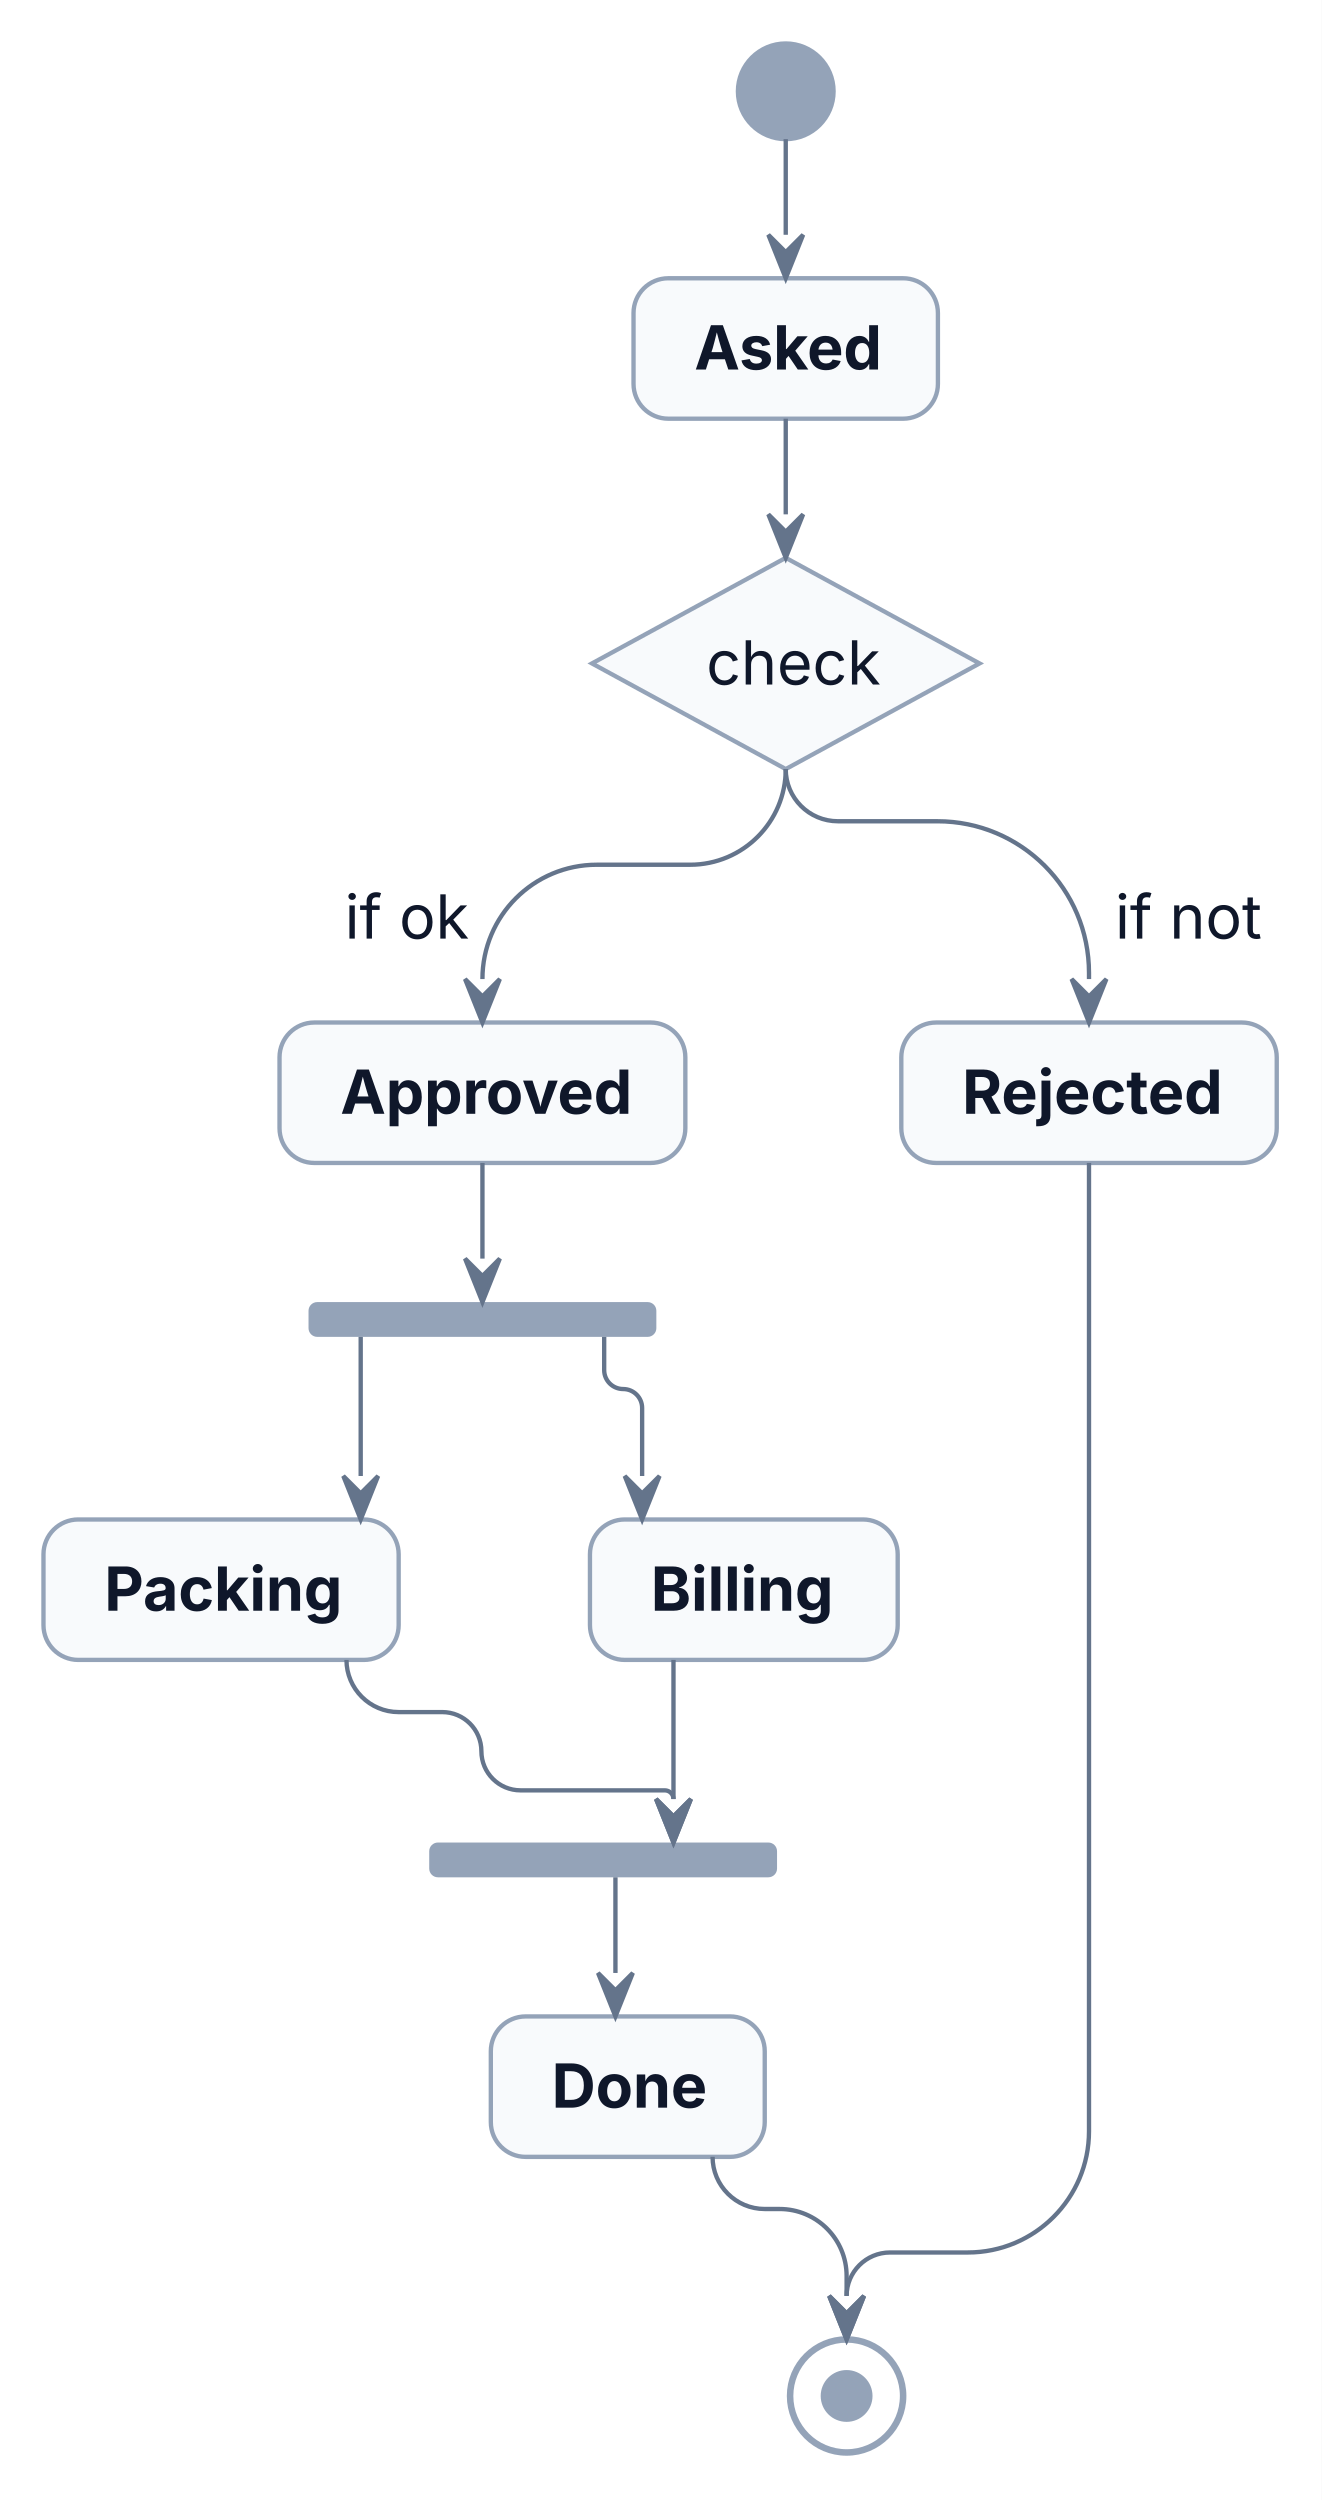
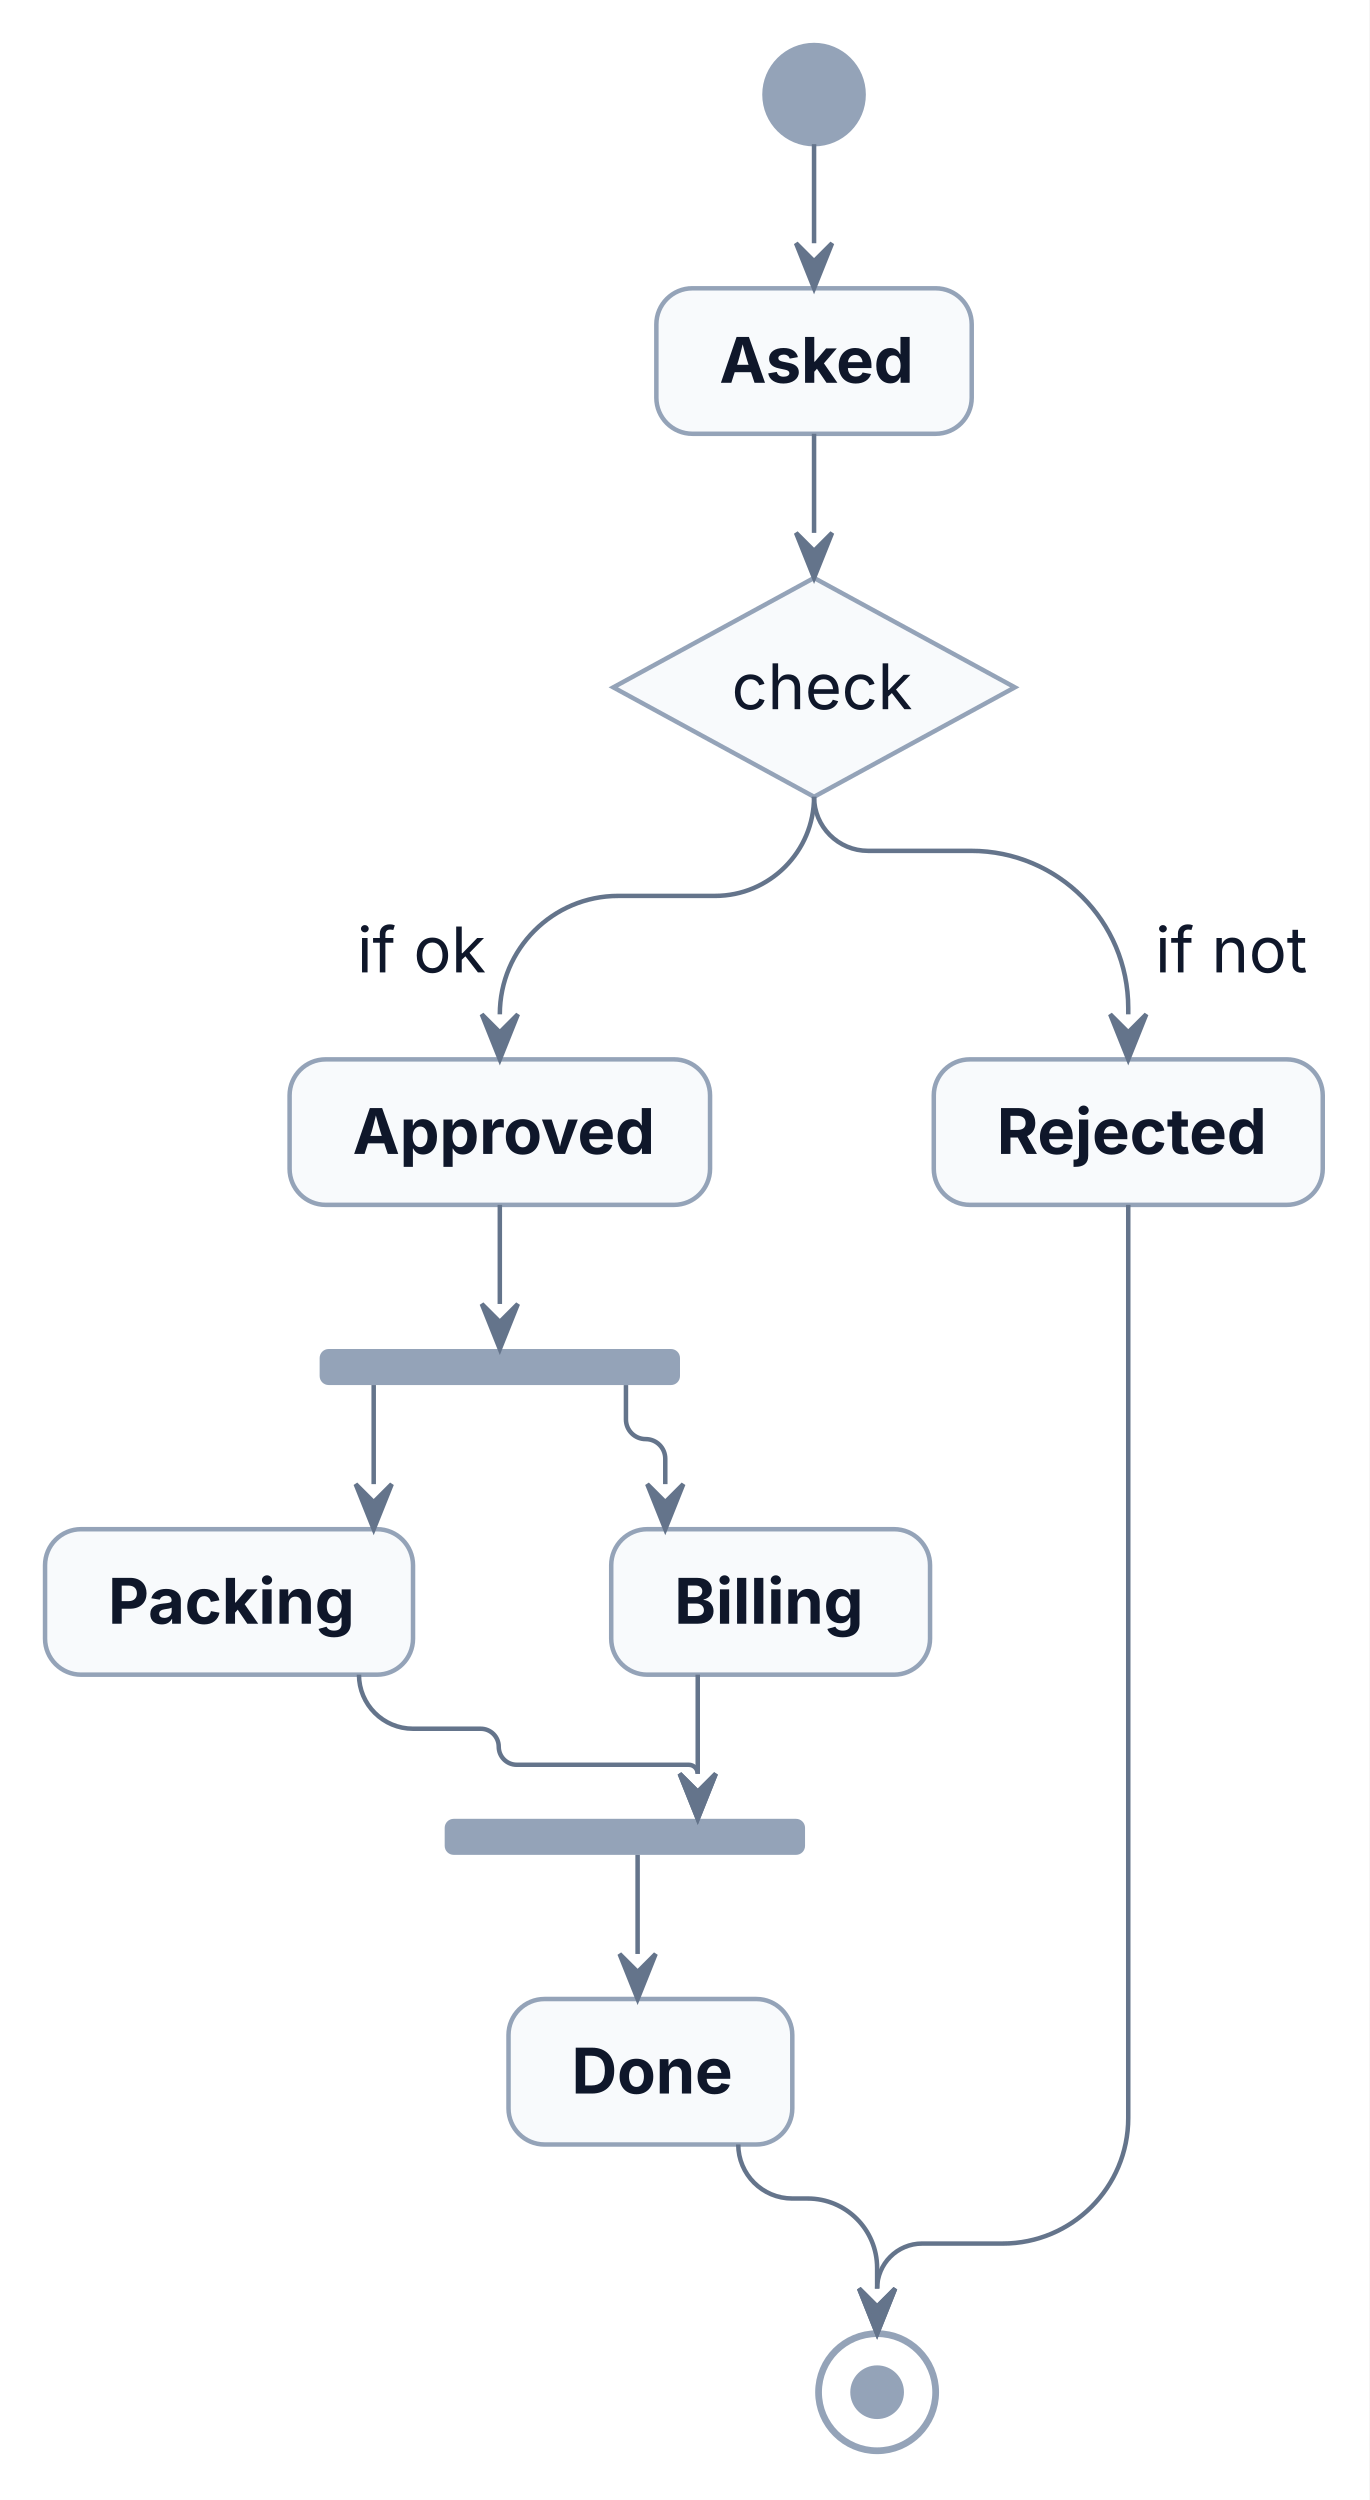
- <svg xmlns="http://www.w3.org/2000/svg" width="304" height="575" viewBox="0 0 304 575">
-   <rect x="0" y="0" width="304" height="575" fill="#FFFFFF" />
+ <svg xmlns="http://www.w3.org/2000/svg" width="304" height="555" viewBox="0 0 304 555">
+   <rect x="0" y="0" width="304" height="555" fill="#FFFFFF" />
  <g transform="translate(10,10)">
    <g>
      <polygon points="170.72,118.3 215.29,142.59 170.72,166.89 126.15,142.59" fill="#F8FAFC" stroke="#94A3B8" stroke-width="1" />
      <rect x="60.96" y="289.48" width="80" height="8" rx="2" ry="2" fill="#94A3B8" />
-       <rect x="88.72" y="413.78" width="80" height="8" rx="2" ry="2" fill="#94A3B8" />
+       <rect x="88.72" y="393.78" width="80" height="8" rx="2" ry="2" fill="#94A3B8" />
      <ellipse cx="170.72" cy="11" rx="11" ry="11" fill="#94A3B8" stroke="#94A3B8" stroke-width="1" />
      <rect x="135.71" y="54" width="70.01" height="32.3" rx="8" ry="8" fill="#F8FAFC" stroke="#94A3B8" stroke-width="1" />
      <rect x="54.29" y="225.18" width="93.34" height="32.3" rx="8" ry="8" fill="#F8FAFC" stroke="#94A3B8" stroke-width="1" />
      <rect x="197.3" y="225.18" width="86.35" height="32.3" rx="8" ry="8" fill="#F8FAFC" stroke="#94A3B8" stroke-width="1" />
-       <rect x="0" y="339.48" width="81.69" height="32.3" rx="8" ry="8" fill="#F8FAFC" stroke="#94A3B8" stroke-width="1" />
-       <rect x="125.69" y="339.48" width="70.78" height="32.3" rx="8" ry="8" fill="#F8FAFC" stroke="#94A3B8" stroke-width="1" />
-       <rect x="102.89" y="453.78" width="63" height="32.3" rx="8" ry="8" fill="#F8FAFC" stroke="#94A3B8" stroke-width="1" />
-       <ellipse cx="184.72" cy="541.07" rx="13" ry="13" fill="none" stroke="#94A3B8" stroke-width="1.5" />
-       <ellipse cx="184.72" cy="541.07" rx="5.46" ry="5.46" fill="#94A3B8" stroke="#94A3B8" stroke-width="1" />
+       <rect x="0" y="329.48" width="81.69" height="32.3" rx="8" ry="8" fill="#F8FAFC" stroke="#94A3B8" stroke-width="1" />
+       <rect x="125.69" y="329.48" width="70.78" height="32.3" rx="8" ry="8" fill="#F8FAFC" stroke="#94A3B8" stroke-width="1" />
+       <rect x="102.89" y="433.78" width="63" height="32.3" rx="8" ry="8" fill="#F8FAFC" stroke="#94A3B8" stroke-width="1" />
+       <ellipse cx="184.72" cy="521.07" rx="13" ry="13" fill="none" stroke="#94A3B8" stroke-width="1.5" />
+       <ellipse cx="184.72" cy="521.07" rx="5.46" ry="5.46" fill="#94A3B8" stroke="#94A3B8" stroke-width="1" />
    </g>
    <g id="lines">
      <polyline points="170.72,22 170.72,44" fill="none" stroke="#64748B" stroke-width="1" />
      <polyline points="170.72,86.3 170.72,108.3" fill="none" stroke="#64748B" stroke-width="1" />
      <path d="M170.72,166.89 L170.72,166.89 C170.72,179.04 160.87,188.89 148.72,188.89 L127.26,188.89 C112.74,188.89 100.96,200.66 100.96,215.18 L100.96,215.18" fill="none" stroke="#64748B" stroke-width="1" />
      <path d="M170.72,166.89 L170.72,166.89 C170.72,173.52 176.09,178.89 182.72,178.89 L205.6,178.89 C224.86,178.89 240.47,194.5 240.47,213.77 L240.47,215.18" fill="none" stroke="#64748B" stroke-width="1" />
      <polyline points="100.96,257.48 100.96,279.48" fill="none" stroke="#64748B" stroke-width="1" />
-       <polyline points="72.96,297.48 72.96,329.48" fill="none" stroke="#64748B" stroke-width="1" />
-       <path d="M128.96,297.48 L128.96,305.12 C128.96,307.53 130.92,309.48 133.33,309.48 L133.33,309.48 C135.74,309.48 137.69,311.43 137.69,313.84 L137.69,329.48" fill="none" stroke="#64748B" stroke-width="1" />
-       <path d="M69.69,371.78 L69.69,371.78 C69.69,378.4 75.06,383.78 81.69,383.78 L91.72,383.78 C96.69,383.78 100.72,387.81 100.72,392.78 L100.72,392.78 C100.72,397.75 104.75,401.78 109.72,401.78 L142.9,401.78 C144,401.78 144.9,402.67 144.9,403.78 L144.9,403.78" fill="none" stroke="#64748B" stroke-width="1" />
-       <polyline points="144.9,371.78 144.9,403.78" fill="none" stroke="#64748B" stroke-width="1" />
-       <polyline points="131.55,421.78 131.55,443.78" fill="none" stroke="#64748B" stroke-width="1" />
-       <path d="M240.47,257.48 L240.47,480.19 C240.47,495.59 227.99,508.07 212.6,508.07 L194.72,508.07 C189.2,508.07 184.72,512.55 184.72,518.07 L184.72,518.07" fill="none" stroke="#64748B" stroke-width="1" />
-       <path d="M153.89,486.07 L153.89,486.07 C153.89,492.7 159.26,498.07 165.89,498.07 L169.3,498.07 C177.82,498.07 184.72,504.97 184.72,513.49 L184.72,518.07" fill="none" stroke="#64748B" stroke-width="1" />
+       <polyline points="72.96,297.48 72.96,319.48" fill="none" stroke="#64748B" stroke-width="1" />
+       <path d="M128.96,297.48 L128.96,305.12 C128.96,307.53 130.92,309.48 133.33,309.48 L133.33,309.48 C135.74,309.48 137.69,311.43 137.69,313.84 L137.69,319.48" fill="none" stroke="#64748B" stroke-width="1" />
+       <path d="M69.69,361.78 L69.69,361.78 C69.69,368.4 75.06,373.78 81.69,373.78 L96.72,373.78 C98.93,373.78 100.72,375.57 100.72,377.78 L100.72,377.78 C100.72,379.99 102.51,381.78 104.72,381.78 L142.9,381.78 C144,381.78 144.9,382.67 144.9,383.78 L144.9,383.78" fill="none" stroke="#64748B" stroke-width="1" />
+       <polyline points="144.9,361.78 144.9,383.78" fill="none" stroke="#64748B" stroke-width="1" />
+       <polyline points="131.55,401.78 131.55,423.78" fill="none" stroke="#64748B" stroke-width="1" />
+       <path d="M240.47,257.48 L240.47,460.19 C240.47,475.59 227.99,488.07 212.6,488.07 L194.72,488.07 C189.2,488.07 184.72,492.55 184.72,498.07 L184.72,498.07" fill="none" stroke="#64748B" stroke-width="1" />
+       <path d="M153.89,466.07 L153.89,466.07 C153.89,472.7 159.26,478.07 165.89,478.07 L169.3,478.07 C177.82,478.07 184.72,484.97 184.72,493.49 L184.72,498.07" fill="none" stroke="#64748B" stroke-width="1" />
      <polygon points="166.72,44 170.72,54 174.72,44 170.72,48" fill="#64748B" stroke="#64748B" stroke-width="1" />
      <polygon points="166.72,108.3 170.72,118.3 174.72,108.3 170.72,112.3" fill="#64748B" stroke="#64748B" stroke-width="1" />
      <polygon points="96.96,215.18 100.96,225.18 104.96,215.18 100.96,219.18" fill="#64748B" stroke="#64748B" stroke-width="1" />
      <polygon points="236.47,215.18 240.47,225.18 244.47,215.18 240.47,219.18" fill="#64748B" stroke="#64748B" stroke-width="1" />
      <polygon points="96.96,279.48 100.96,289.48 104.96,279.48 100.96,283.48" fill="#64748B" stroke="#64748B" stroke-width="1" />
-       <polygon points="68.96,329.48 72.96,339.48 76.96,329.48 72.96,333.48" fill="#64748B" stroke="#64748B" stroke-width="1" />
-       <polygon points="133.69,329.48 137.69,339.48 141.69,329.48 137.69,333.48" fill="#64748B" stroke="#64748B" stroke-width="1" />
-       <polygon points="140.9,403.78 144.9,413.78 148.9,403.78 144.9,407.78" fill="#64748B" stroke="#64748B" stroke-width="1" />
-       <polygon points="140.9,403.78 144.9,413.78 148.9,403.78 144.9,407.78" fill="#64748B" stroke="#64748B" stroke-width="1" />
-       <polygon points="127.55,443.78 131.55,453.78 135.55,443.78 131.55,447.78" fill="#64748B" stroke="#64748B" stroke-width="1" />
-       <polygon points="180.72,518.07 184.72,528.07 188.72,518.07 184.72,522.07" fill="#64748B" stroke="#64748B" stroke-width="1" />
-       <polygon points="180.72,518.07 184.72,528.07 188.72,518.07 184.72,522.07" fill="#64748B" stroke="#64748B" stroke-width="1" />
+       <polygon points="68.96,319.48 72.96,329.48 76.96,319.48 72.96,323.48" fill="#64748B" stroke="#64748B" stroke-width="1" />
+       <polygon points="133.69,319.48 137.69,329.48 141.69,319.48 137.69,323.48" fill="#64748B" stroke="#64748B" stroke-width="1" />
+       <polygon points="140.9,383.78 144.9,393.78 148.9,383.78 144.9,387.78" fill="#64748B" stroke="#64748B" stroke-width="1" />
+       <polygon points="140.9,383.78 144.9,393.78 148.9,383.78 144.9,387.78" fill="#64748B" stroke="#64748B" stroke-width="1" />
+       <polygon points="127.55,423.78 131.55,433.78 135.55,423.78 131.55,427.78" fill="#64748B" stroke="#64748B" stroke-width="1" />
+       <polygon points="180.72,498.07 184.72,508.07 188.72,498.07 184.72,502.07" fill="#64748B" stroke="#64748B" stroke-width="1" />
+       <polygon points="180.72,498.07 184.72,508.07 188.72,498.07 184.72,502.07" fill="#64748B" stroke="#64748B" stroke-width="1" />
    </g>
    <g>
      <text font-family="Inter, ui-sans-serif, system-ui, -apple-system, Segoe UI, DejaVu Sans, Liberation Sans, sans-serif, Noto Color Emoji, Apple Color Emoji, Segoe UI Emoji" xml:space="preserve">
        <tspan x="152.43" y="147.44" font-size="14" fill="#0F172A" textLength="36.57" lengthAdjust="spacing">check</tspan>
      </text>
      <text font-family="Inter, ui-sans-serif, system-ui, -apple-system, Segoe UI, DejaVu Sans, Liberation Sans, sans-serif, Noto Color Emoji, Apple Color Emoji, Segoe UI Emoji" xml:space="preserve">
        <tspan x="149.71" y="74.99" font-size="14" fill="#0F172A" font-weight="bold" textLength="42.01" lengthAdjust="spacing">Asked</tspan>
      </text>
      <text font-family="Inter, ui-sans-serif, system-ui, -apple-system, Segoe UI, DejaVu Sans, Liberation Sans, sans-serif, Noto Color Emoji, Apple Color Emoji, Segoe UI Emoji" xml:space="preserve">
        <tspan x="68.29" y="246.18" font-size="14" fill="#0F172A" font-weight="bold" textLength="65.34" lengthAdjust="spacing">Approved</tspan>
      </text>
      <text font-family="Inter, ui-sans-serif, system-ui, -apple-system, Segoe UI, DejaVu Sans, Liberation Sans, sans-serif, Noto Color Emoji, Apple Color Emoji, Segoe UI Emoji" xml:space="preserve">
        <tspan x="211.3" y="246.18" font-size="14" fill="#0F172A" font-weight="bold" textLength="58.35" lengthAdjust="spacing">Rejected</tspan>
      </text>
      <text font-family="Inter, ui-sans-serif, system-ui, -apple-system, Segoe UI, DejaVu Sans, Liberation Sans, sans-serif, Noto Color Emoji, Apple Color Emoji, Segoe UI Emoji" xml:space="preserve">
-         <tspan x="14" y="360.47" font-size="14" fill="#0F172A" font-weight="bold" textLength="53.69" lengthAdjust="spacing">Packing</tspan>
+         <tspan x="14" y="350.47" font-size="14" fill="#0F172A" font-weight="bold" textLength="53.69" lengthAdjust="spacing">Packing</tspan>
      </text>
      <text font-family="Inter, ui-sans-serif, system-ui, -apple-system, Segoe UI, DejaVu Sans, Liberation Sans, sans-serif, Noto Color Emoji, Apple Color Emoji, Segoe UI Emoji" xml:space="preserve">
-         <tspan x="139.69" y="360.47" font-size="14" fill="#0F172A" font-weight="bold" textLength="42.78" lengthAdjust="spacing">Billing</tspan>
+         <tspan x="139.69" y="350.47" font-size="14" fill="#0F172A" font-weight="bold" textLength="42.78" lengthAdjust="spacing">Billing</tspan>
      </text>
      <text font-family="Inter, ui-sans-serif, system-ui, -apple-system, Segoe UI, DejaVu Sans, Liberation Sans, sans-serif, Noto Color Emoji, Apple Color Emoji, Segoe UI Emoji" xml:space="preserve">
-         <tspan x="116.89" y="474.77" font-size="14" fill="#0F172A" font-weight="bold" textLength="35" lengthAdjust="spacing">Done</tspan>
+         <tspan x="116.89" y="454.77" font-size="14" fill="#0F172A" font-weight="bold" textLength="35" lengthAdjust="spacing">Done</tspan>
      </text>
      <text font-family="Inter, ui-sans-serif, system-ui, -apple-system, Segoe UI, DejaVu Sans, Liberation Sans, sans-serif, Noto Color Emoji, Apple Color Emoji, Segoe UI Emoji" xml:space="preserve">
        <tspan x="69.29" y="205.88" font-size="14" fill="#0F172A" textLength="25.68" lengthAdjust="spacing">if ok</tspan>
      </text>
      <text font-family="Inter, ui-sans-serif, system-ui, -apple-system, Segoe UI, DejaVu Sans, Liberation Sans, sans-serif, Noto Color Emoji, Apple Color Emoji, Segoe UI Emoji" xml:space="preserve">
        <tspan x="246.47" y="205.88" font-size="14" fill="#0F172A" textLength="30.35" lengthAdjust="spacing">if not</tspan>
      </text>
    </g>
  </g>
</svg>
